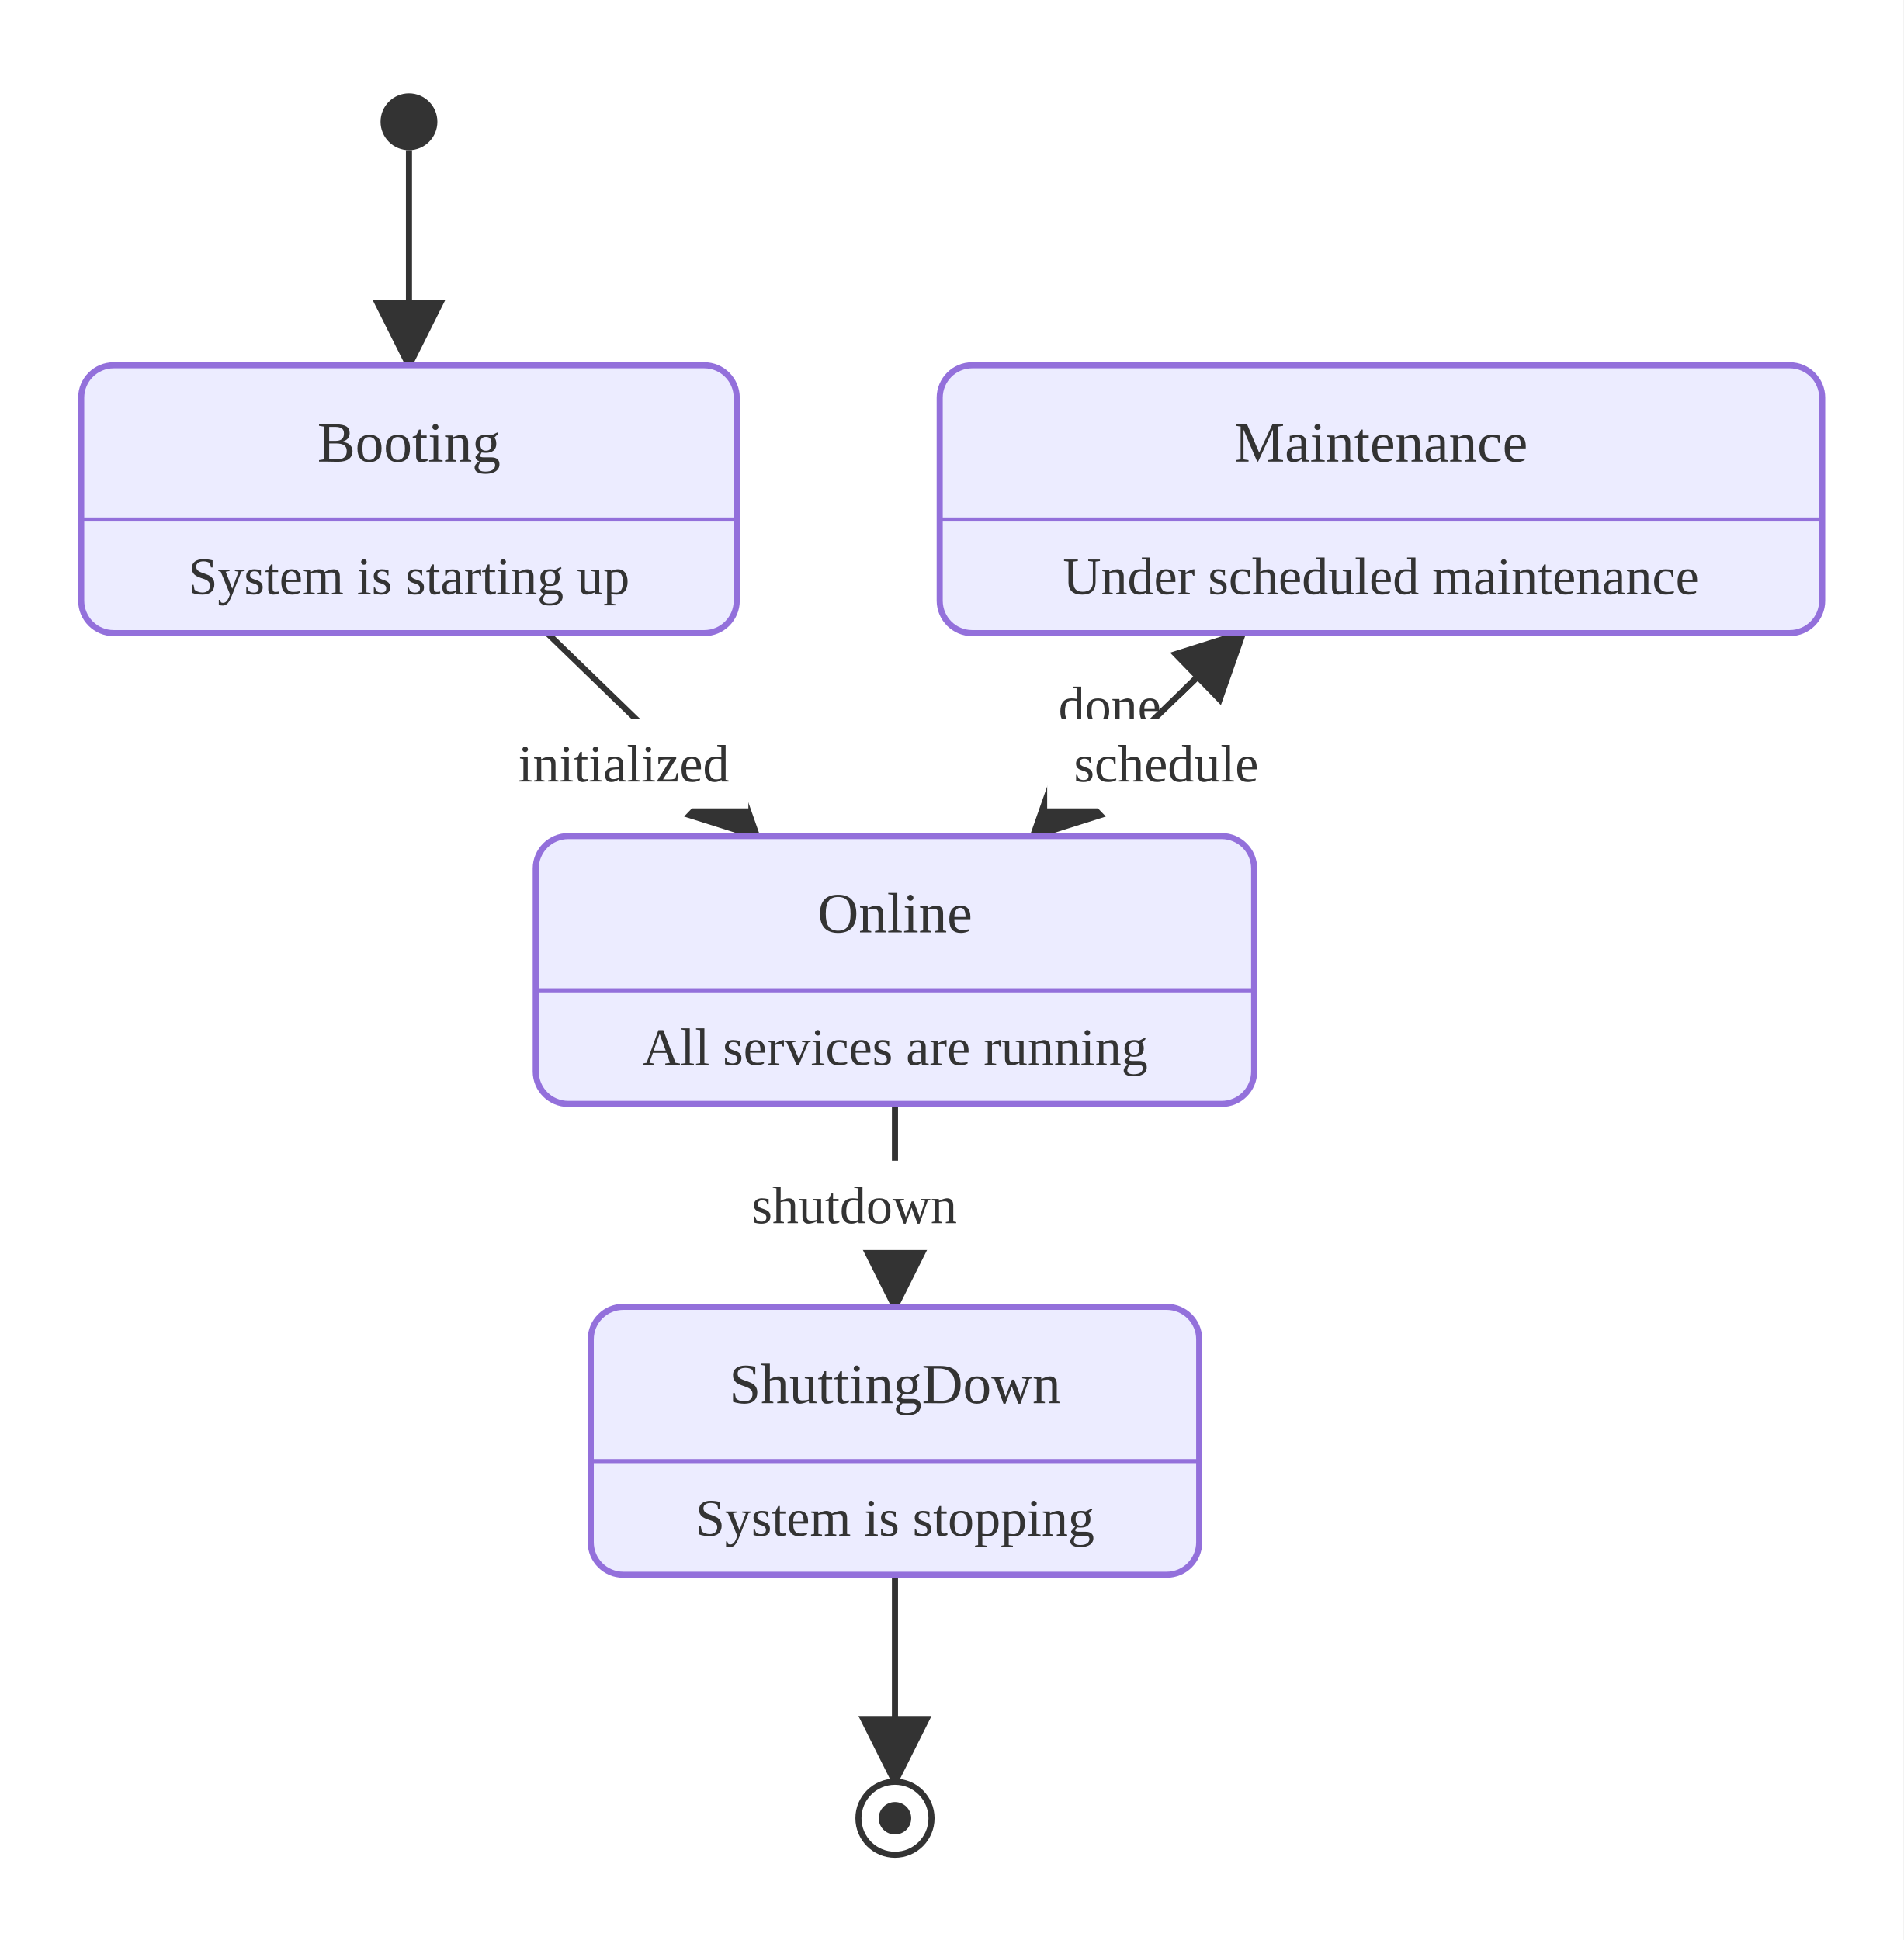
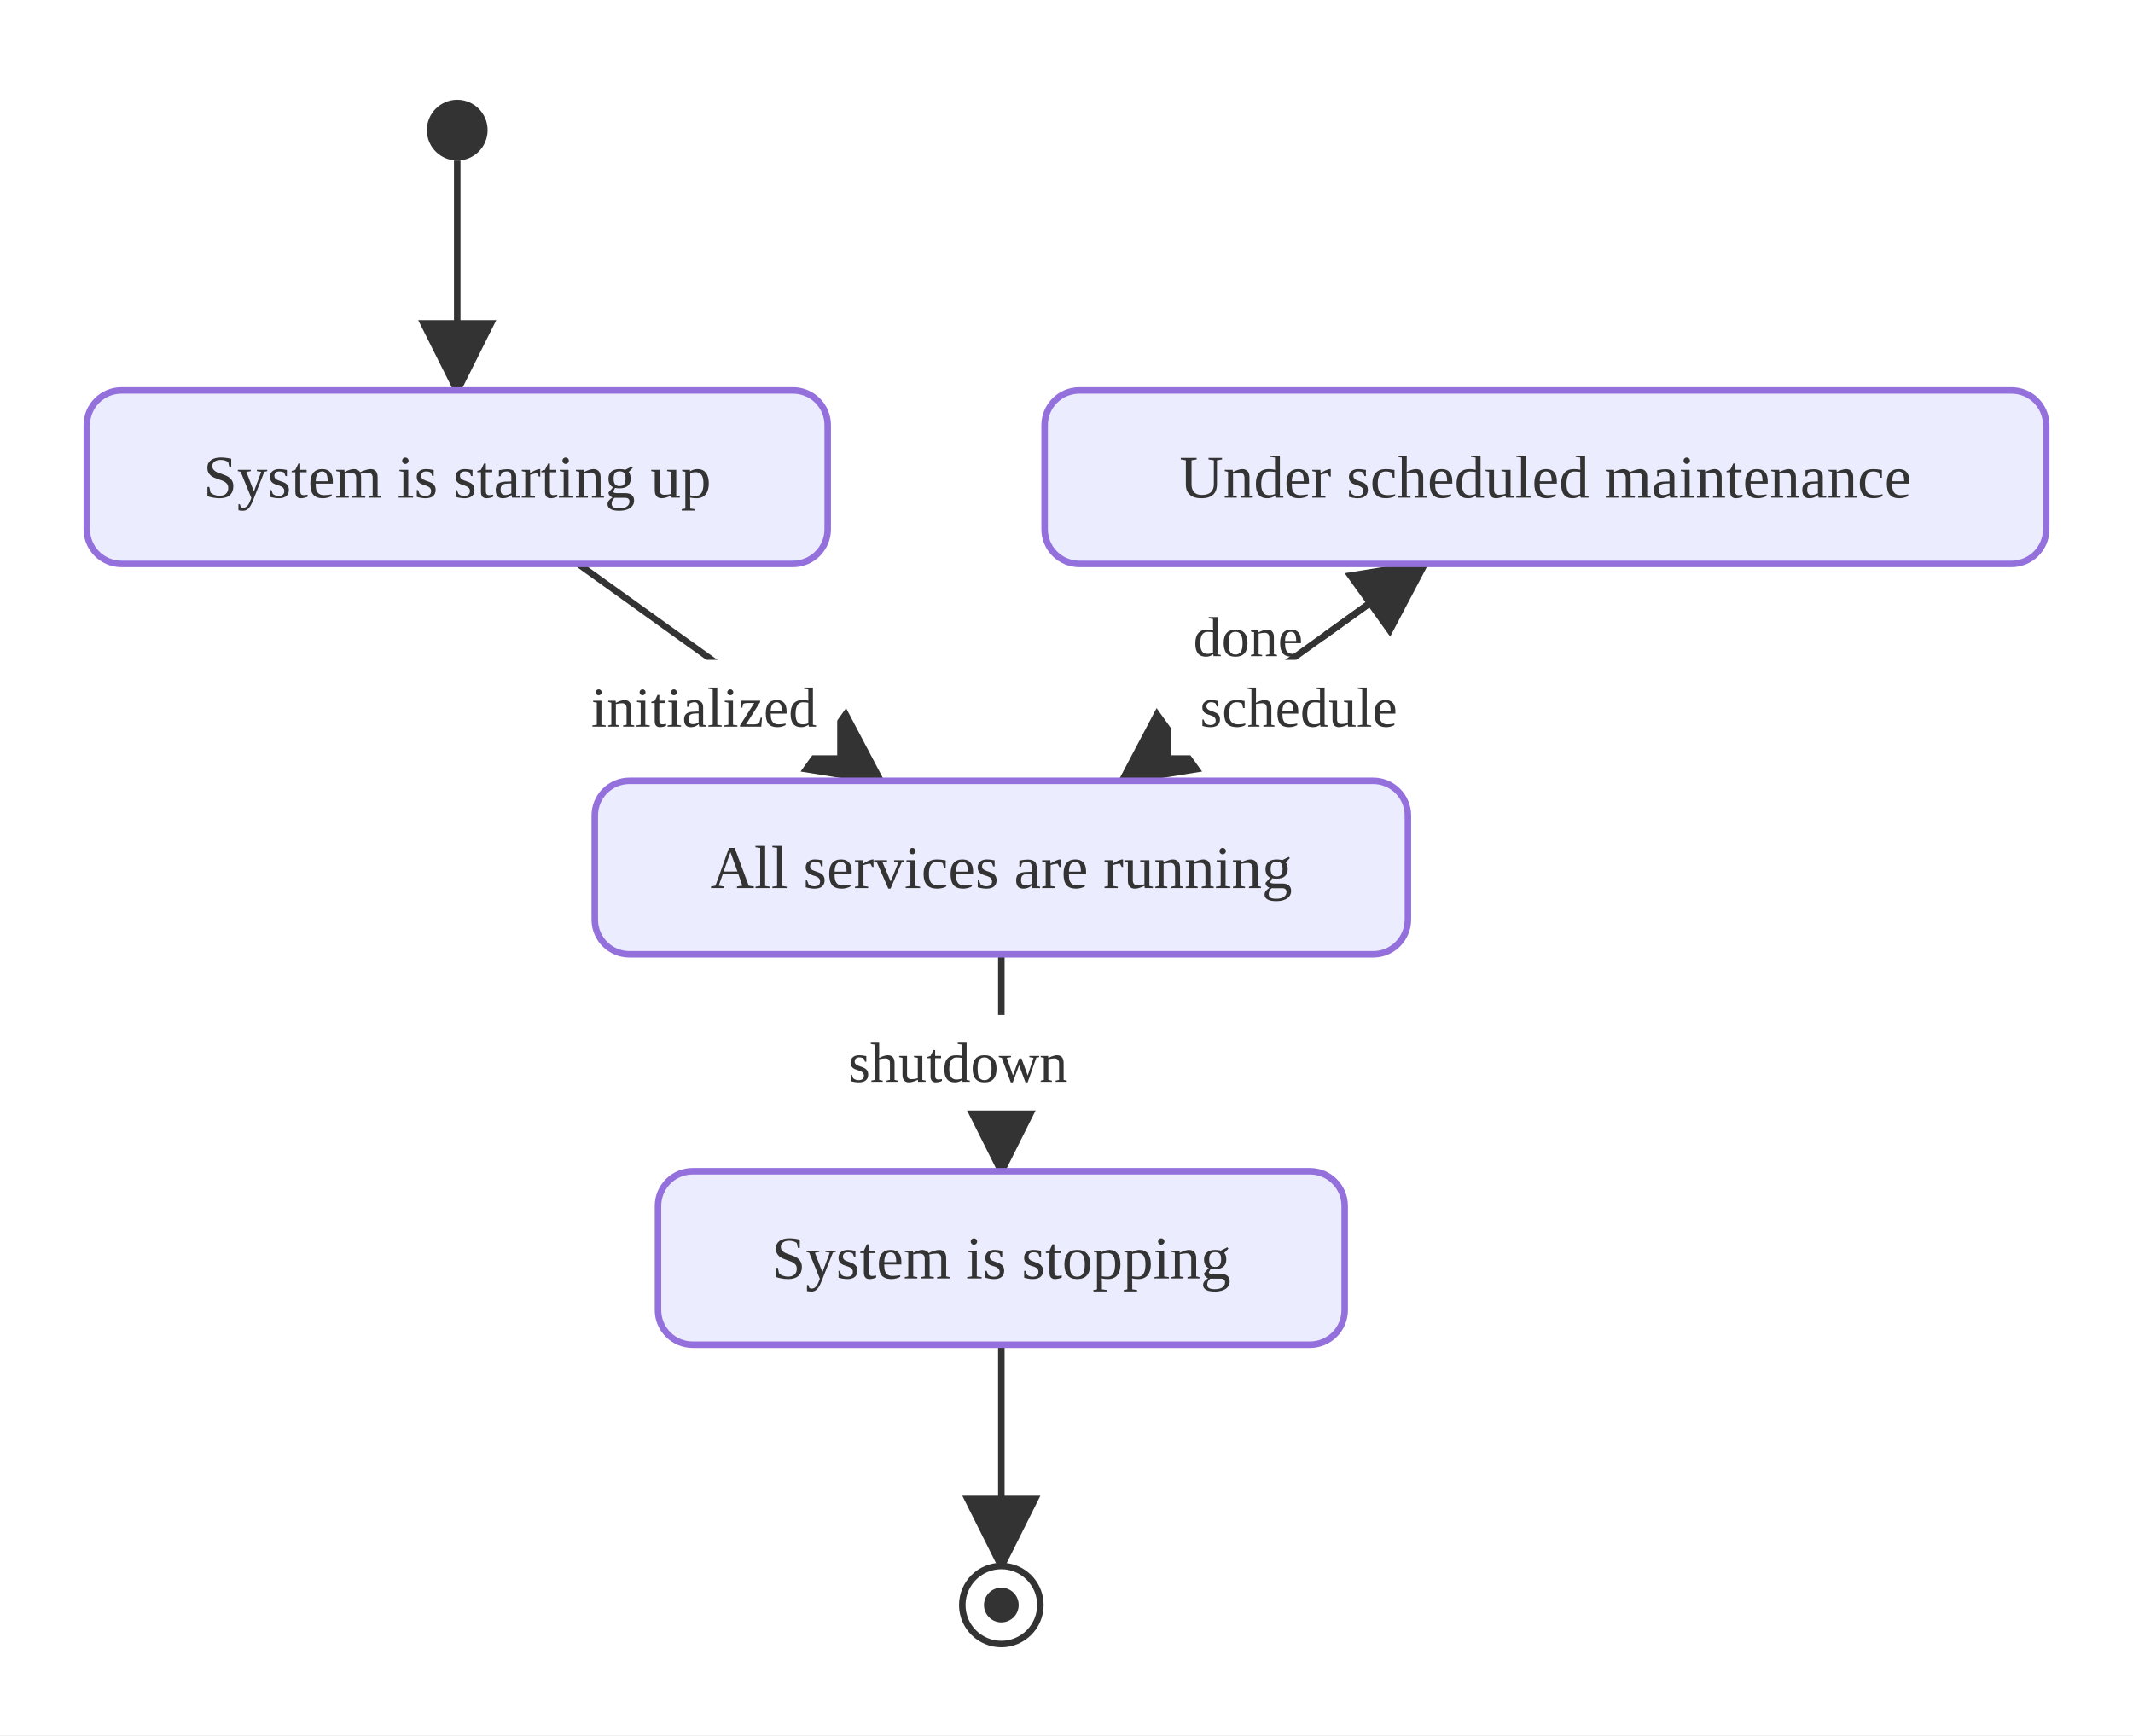
- <svg xmlns="http://www.w3.org/2000/svg" viewBox="0.00 0.00 468.86 478.00">
+ <svg xmlns="http://www.w3.org/2000/svg" viewBox="0.00 0.00 491.64 400.00">
  <defs>
    <marker id="state-arrow" viewBox="0 0 10 10" refX="9.00" refY="5.00" markerWidth="12.00" markerHeight="12.00" orient="auto">
      <polygon points="0,0 10,5 0,10" style="fill:#333" />
    </marker>
  </defs>
-   <rect x="0.00" y="0.00" width="468.86" height="478.00" style="fill:#fff;stroke:none" />
-   <line x1="134.80" y1="156.00" x2="186.40" y2="206.00" style="stroke:#333;stroke-width:1.5;fill:none" marker-end="url(#state-arrow)" />
-   <rect x="122.94" y="177.18" width="61.41" height="22.00" style="fill:#fff;stroke:none" />
-   <text x="153.64" y="188.18" text-anchor="middle" dominant-baseline="central" style="fill:#333;font-size:13px">initialized</text>
-   <line x1="306.12" y1="156.00" x2="254.51" y2="206.00" style="stroke:#333;stroke-width:1.5;fill:none" marker-end="url(#state-arrow)" />
-   <rect x="255.89" y="162.82" width="34.94" height="22.00" style="fill:#fff;stroke:none" />
-   <text x="273.36" y="173.82" text-anchor="middle" dominant-baseline="central" style="fill:#333;font-size:13px">done</text>
-   <line x1="254.51" y1="206.00" x2="306.12" y2="156.00" style="stroke:#333;stroke-width:1.5;fill:none" marker-end="url(#state-arrow)" />
-   <rect x="257.95" y="177.18" width="58.66" height="22.00" style="fill:#fff;stroke:none" />
-   <text x="287.27" y="188.18" text-anchor="middle" dominant-baseline="central" style="fill:#333;font-size:13px">schedule</text>
-   <line x1="220.46" y1="272.00" x2="220.46" y2="322.00" style="stroke:#333;stroke-width:1.5;fill:none" marker-end="url(#state-arrow)" />
-   <rect x="179.59" y="286.00" width="61.73" height="22.00" style="fill:#fff;stroke:none" />
-   <text x="210.46" y="297.00" text-anchor="middle" dominant-baseline="central" style="fill:#333;font-size:13px">shutdown</text>
-   <line x1="220.46" y1="388.00" x2="220.46" y2="439.00" style="stroke:#333;stroke-width:1.5;fill:none" marker-end="url(#state-arrow)" />
-   <line x1="100.74" y1="37.00" x2="100.74" y2="90.00" style="stroke:#333;stroke-width:1.5;fill:none" marker-end="url(#state-arrow)" />
-   <rect x="20.00" y="90.00" width="161.48" height="66.00" rx="8.00" ry="8.00" style="fill:#ECECFF;stroke:#9370DB;stroke-width:1.5" />
-   <text x="100.74" y="109.00" text-anchor="middle" dominant-baseline="central" style="fill:#333;font-size:14px">Booting</text>
-   <line x1="20.00" y1="128.00" x2="181.48" y2="128.00" style="stroke:#9370DB;stroke-width:1" />
-   <text x="100.74" y="142.00" text-anchor="middle" dominant-baseline="central" style="fill:#333;font-size:13px">System is starting up</text>
-   <rect x="131.97" y="206.00" width="176.97" height="66.00" rx="8.00" ry="8.00" style="fill:#ECECFF;stroke:#9370DB;stroke-width:1.5" />
-   <text x="220.46" y="225.00" text-anchor="middle" dominant-baseline="central" style="fill:#333;font-size:14px">Online</text>
-   <line x1="131.97" y1="244.00" x2="308.94" y2="244.00" style="stroke:#9370DB;stroke-width:1" />
-   <text x="220.46" y="258.00" text-anchor="middle" dominant-baseline="central" style="fill:#333;font-size:13px">All services are running</text>
-   <rect x="231.48" y="90.00" width="217.38" height="66.00" rx="8.00" ry="8.00" style="fill:#ECECFF;stroke:#9370DB;stroke-width:1.5" />
-   <text x="340.17" y="109.00" text-anchor="middle" dominant-baseline="central" style="fill:#333;font-size:14px">Maintenance</text>
-   <line x1="231.48" y1="128.00" x2="448.86" y2="128.00" style="stroke:#9370DB;stroke-width:1" />
-   <text x="340.17" y="142.00" text-anchor="middle" dominant-baseline="central" style="fill:#333;font-size:13px">Under scheduled maintenance</text>
-   <rect x="145.52" y="322.00" width="149.88" height="66.00" rx="8.00" ry="8.00" style="fill:#ECECFF;stroke:#9370DB;stroke-width:1.5" />
-   <text x="220.46" y="341.00" text-anchor="middle" dominant-baseline="central" style="fill:#333;font-size:14px">ShuttingDown</text>
-   <line x1="145.52" y1="360.00" x2="295.39" y2="360.00" style="stroke:#9370DB;stroke-width:1" />
-   <text x="220.46" y="374.00" text-anchor="middle" dominant-baseline="central" style="fill:#333;font-size:13px">System is stopping</text>
-   <circle cx="220.46" cy="448.00" r="9.00" style="fill:#fff;stroke:#333;stroke-width:1.5" />
-   <circle cx="220.46" cy="448.00" r="4.00" style="fill:#333;stroke:none" />
-   <circle cx="100.74" cy="30.00" r="7.00" style="fill:#333;stroke:none" />
+   <rect x="0.00" y="0.00" width="491.64" height="400.00" style="fill:#fff;stroke:none" />
+   <line x1="133.26" y1="130.00" x2="202.93" y2="180.00" style="stroke:#333;stroke-width:1.5;fill:none" marker-end="url(#state-arrow)" />
+   <rect x="131.56" y="152.12" width="61.41" height="22.00" style="fill:#fff;stroke:none" />
+   <text x="162.27" y="163.12" text-anchor="middle" dominant-baseline="central" style="fill:#333;font-size:13px">initialized</text>
+   <line x1="328.34" y1="130.00" x2="258.67" y2="180.00" style="stroke:#333;stroke-width:1.5;fill:none" marker-end="url(#state-arrow)" />
+   <rect x="270.21" y="135.88" width="34.94" height="22.00" style="fill:#fff;stroke:none" />
+   <text x="287.68" y="146.88" text-anchor="middle" dominant-baseline="central" style="fill:#333;font-size:13px">done</text>
+   <line x1="258.67" y1="180.00" x2="328.34" y2="130.00" style="stroke:#333;stroke-width:1.5;fill:none" marker-end="url(#state-arrow)" />
+   <rect x="270.01" y="152.12" width="58.66" height="22.00" style="fill:#fff;stroke:none" />
+   <text x="299.34" y="163.12" text-anchor="middle" dominant-baseline="central" style="fill:#333;font-size:13px">schedule</text>
+   <line x1="230.80" y1="220.00" x2="230.80" y2="270.00" style="stroke:#333;stroke-width:1.5;fill:none" marker-end="url(#state-arrow)" />
+   <rect x="189.93" y="234.00" width="61.73" height="22.00" style="fill:#fff;stroke:none" />
+   <text x="220.80" y="245.00" text-anchor="middle" dominant-baseline="central" style="fill:#333;font-size:13px">shutdown</text>
+   <line x1="230.80" y1="310.00" x2="230.80" y2="361.00" style="stroke:#333;stroke-width:1.5;fill:none" marker-end="url(#state-arrow)" />
+   <line x1="105.39" y1="37.00" x2="105.39" y2="90.00" style="stroke:#333;stroke-width:1.5;fill:none" marker-end="url(#state-arrow)" />
+   <rect x="20.00" y="90.00" width="170.78" height="40.00" rx="8.00" ry="8.00" style="fill:#ECECFF;stroke:#9370DB;stroke-width:1.5" />
+   <text x="105.39" y="110.00" text-anchor="middle" dominant-baseline="central" style="fill:#333;font-size:14px">System is starting up</text>
+   <rect x="137.09" y="180.00" width="187.42" height="40.00" rx="8.00" ry="8.00" style="fill:#ECECFF;stroke:#9370DB;stroke-width:1.5" />
+   <text x="230.80" y="200.00" text-anchor="middle" dominant-baseline="central" style="fill:#333;font-size:14px">All services are running</text>
+   <rect x="240.78" y="90.00" width="230.86" height="40.00" rx="8.00" ry="8.00" style="fill:#ECECFF;stroke:#9370DB;stroke-width:1.5" />
+   <text x="356.21" y="110.00" text-anchor="middle" dominant-baseline="central" style="fill:#333;font-size:14px">Under scheduled maintenance</text>
+   <rect x="151.66" y="270.00" width="158.28" height="40.00" rx="8.00" ry="8.00" style="fill:#ECECFF;stroke:#9370DB;stroke-width:1.5" />
+   <text x="230.80" y="290.00" text-anchor="middle" dominant-baseline="central" style="fill:#333;font-size:14px">System is stopping</text>
+   <circle cx="230.80" cy="370.00" r="9.00" style="fill:#fff;stroke:#333;stroke-width:1.5" />
+   <circle cx="230.80" cy="370.00" r="4.00" style="fill:#333;stroke:none" />
+   <circle cx="105.39" cy="30.00" r="7.00" style="fill:#333;stroke:none" />
</svg>
